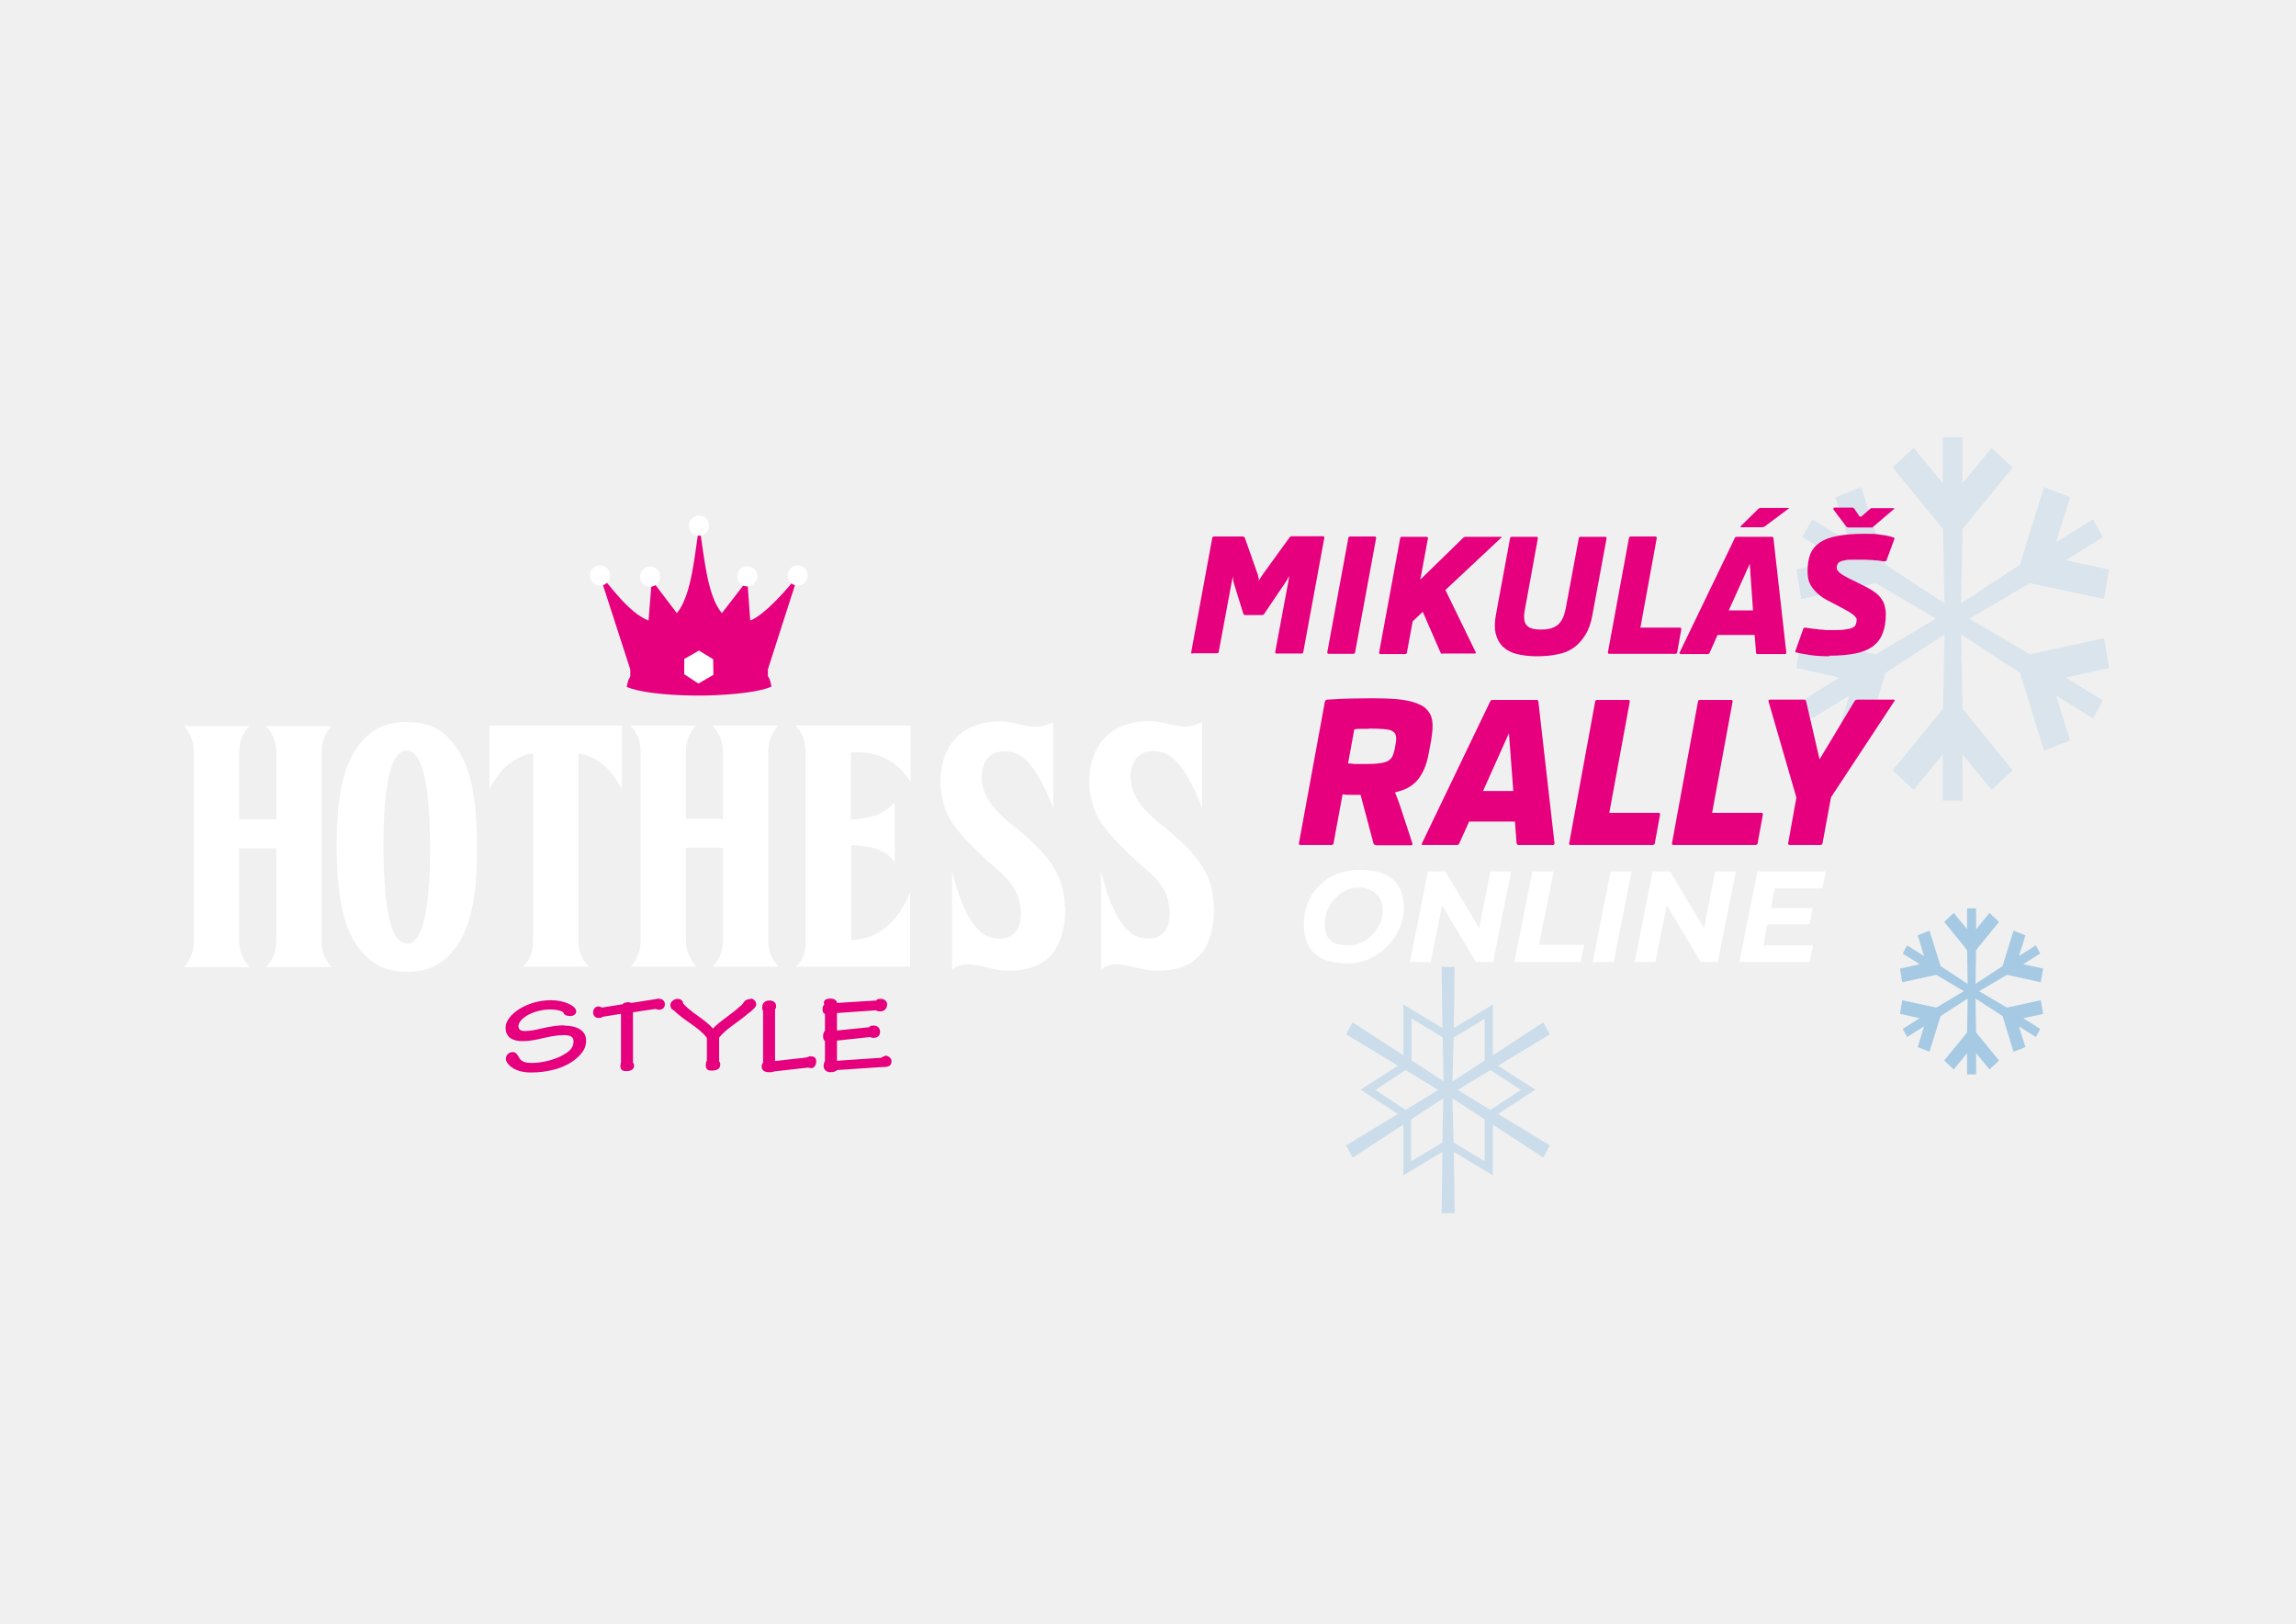
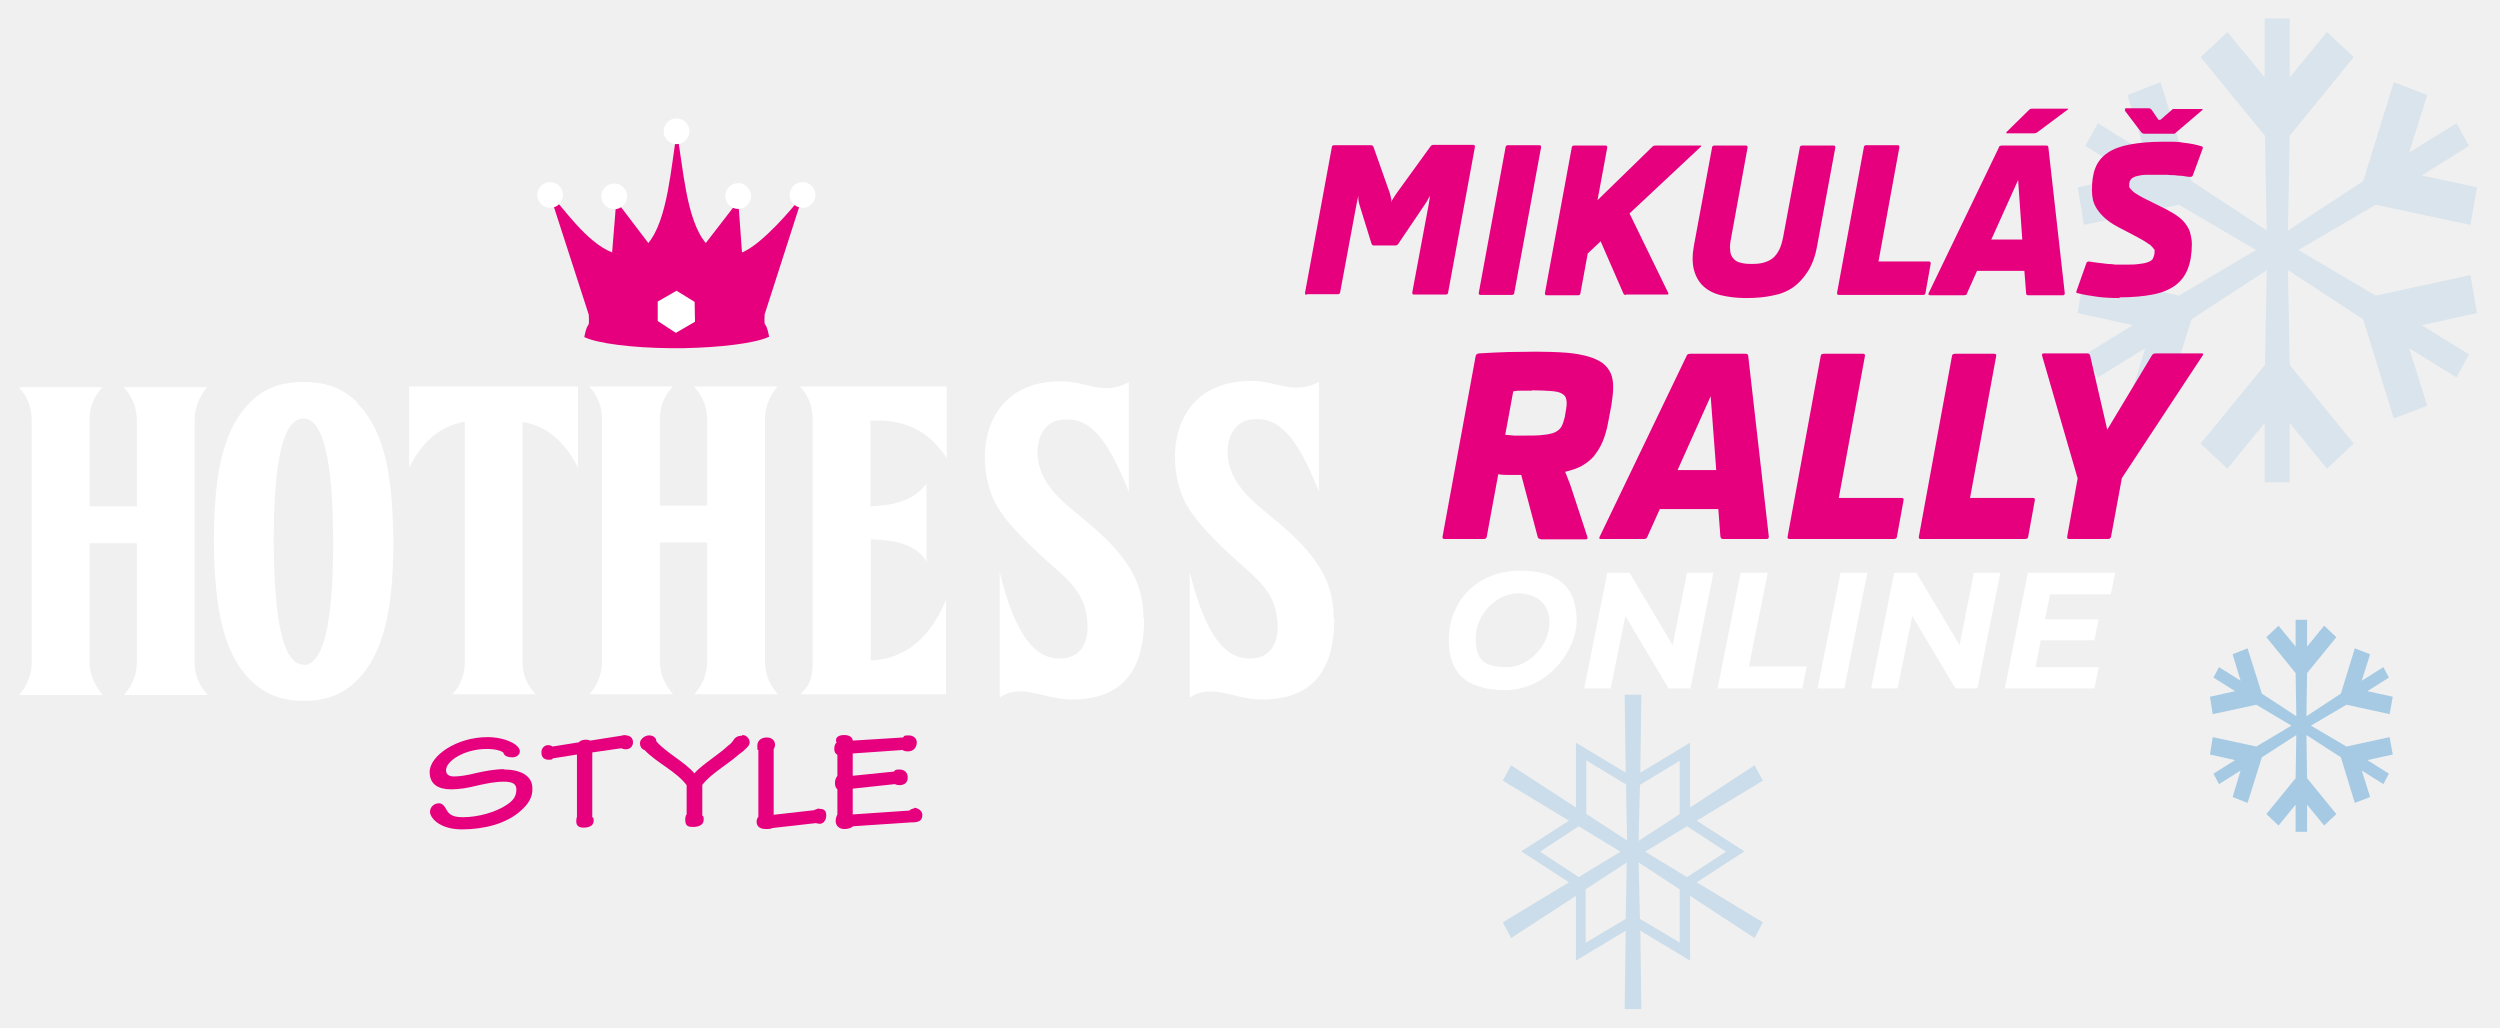
- <svg xmlns="http://www.w3.org/2000/svg" id="Vrstva_1" version="1.1" viewBox="0 0 841.9 595.3">
+ <svg xmlns="http://www.w3.org/2000/svg" id="Vrstva_1" version="1.1" viewBox="62 155 718 295">
  <defs>
    <style>
      .st0, .st1 {
        fill: #fff;
      }

      .st0, .st2 {
        fill-rule: evenodd;
      }

      .st3 {
        fill: #a6cae3;
      }

      .st4 {
        opacity: .5;
      }

      .st5 {
        opacity: .3;
      }

      .st6, .st2 {
        fill: #e6007e;
      }
    </style>
  </defs>
  <g class="st5">
    <path class="st3" d="M674.5,248.4l-15.8-3.5,1.8-10.9,27.3,5.9,22.1-13.1-22.1-13-27.3,5.8-1.8-10.8,15.8-3.4-13.6-8.5,3.6-6.5,13.6,8.4-5.1-16.5,9.5-3.7,8.9,28.4,21.6,14.2-.5-27.2-18.5-22.6,7.7-7.2,10.7,13v-16.9h7.2v16.9l10.7-13,7.7,7.2-18.4,22.6-.5,27.2,21.6-14.2,8.8-28.4,9.6,3.7-5.2,16.5,13.6-8.4,3.6,6.5-13.6,8.5,15.9,3.4-1.9,10.8-27.2-5.8-22.2,13,22.2,13.1,27.2-5.9,1.9,10.9-15.9,3.5,13.6,8.4-3.6,6.6-13.6-8.4,5.2,16.5-9.6,3.7-8.8-28.5-21.6-14.1.5,27.2,18.4,22.6-7.7,7.2-10.7-13.1v17h-7.2v-17l-10.7,13.1-7.7-7.2,18.5-22.6.5-27.2-21.6,14.1-8.9,28.5-9.5-3.7,5.1-16.5-13.6,8.4-3.6-6.6,13.6-8.4Z" />
  </g>
  <g class="st4">
    <path class="st3" d="M547.4,412.3v18.6l-14.3-8.6.3,22.5h-4.8l.3-22.5-14.3,8.6v-18.6l-18.6,12.1-2.4-4.5,19-11.5-13.7-8.9,13.7-8.8-19-11.5,2.4-4.4,18.6,12.1v-18.6l14.3,8.6-.3-22.4h4.8l-.3,22.4,14.3-8.6v18.6l18.5-12.1,2.4,4.4-19,11.5,13.7,8.8-13.7,8.9,19,11.5-2.4,4.5-18.5-12.1ZM546.5,392.3l-12,7.3,12,7.3,11.2-7.3-11.2-7.3ZM544.4,373.5l-11.4,6.9-.4,16.1,11.8-7.7v-15.2ZM544.4,410.4l-11.8-7.7.4,16.2,11.4,6.8v-15.2ZM517.5,388.7l11.8,7.7-.3-16.1-11.4-6.9v15.2ZM517.5,425.7l11.4-6.8.3-16.2-11.8,7.7v15.2ZM515.4,392.3l-11.1,7.3,11.1,7.3,12-7.3-12-7.3Z" />
  </g>
  <path class="st3" d="M703.9,373.3l-7.2-1.6.8-5,12.5,2.7,10.1-6-10.1-6-12.5,2.7-.8-5,7.2-1.6-6.2-3.9,1.6-3,6.2,3.9-2.3-7.6,4.3-1.7,4.1,13,9.9,6.5-.2-12.4-8.4-10.3,3.5-3.3,4.9,6v-7.7h3.3v7.7l4.9-6,3.5,3.3-8.4,10.3-.2,12.4,9.9-6.5,4-13,4.4,1.7-2.4,7.6,6.2-3.9,1.6,3-6.2,3.9,7.3,1.6-.9,5-12.4-2.7-10.2,6,10.2,6,12.4-2.7.9,5-7.3,1.6,6.2,3.9-1.6,3-6.2-3.9,2.4,7.6-4.4,1.7-4-13.1-9.9-6.4.2,12.4,8.4,10.3-3.5,3.3-4.9-6v7.8h-3.3v-7.8l-4.9,6-3.5-3.3,8.4-10.3.2-12.4-9.9,6.4-4.1,13.1-4.3-1.7,2.3-7.6-6.2,3.9-1.6-3,6.2-3.9Z" />
  <g>
    <g>
      <path class="st6" d="M437.3,239.7c-.4,0-.5-.2-.5-.6l7.7-41.8c0-.4.3-.6.7-.6h10.5c.4,0,.7.2.8.6l4.7,13.3c0,.3.2.6.2.8,0,.3.1.6.2.8,0,.2,0,.5,0,.6,0,.2,0,.3,0,.3,0,0,0-.1.1-.3,0-.2.2-.4.3-.6s.3-.5.5-.8c.2-.3.4-.6.6-.9l9.7-13.4c.2-.3.5-.5.9-.5h11.4c.4,0,.5.2.5.6l-7.7,41.8c0,.4-.3.6-.7.6h-9.1c-.4,0-.5-.2-.5-.6l4.8-25.7.3-2.1s-.2.3-.4.7c-.2.5-.5.9-.8,1.4l-7.9,11.7c-.1.2-.2.3-.4.4-.1,0-.3.1-.5.1h-6c-.2,0-.4,0-.5-.1-.1,0-.2-.2-.3-.4l-3.5-11.3c0-.3-.2-.6-.2-.9,0-.3-.1-.6-.1-.8,0-.2,0-.4,0-.6,0-.1,0-.2,0-.2l-.5,2.4-4.7,25.3c0,.4-.3.6-.7.6h-9Z" />
      <path class="st6" d="M487.2,239.7c-.4,0-.5-.2-.5-.6l7.7-41.8c0-.4.3-.6.7-.6h9c.4,0,.5.2.5.6l-7.7,41.8c0,.4-.3.6-.7.6h-9Z" />
      <path class="st6" d="M529,239.7c-.2,0-.4,0-.5-.1-.1,0-.2-.2-.3-.4l-6.5-14.9-3.7,3.5-2.1,11.4c0,.4-.3.6-.7.6h-9c-.4,0-.5-.2-.5-.6l7.7-41.8c0-.4.3-.6.7-.6h9c.4,0,.5.2.5.6l-2.8,15.1,15.7-15.3c.3-.3.6-.4,1-.4h12.8c.2,0,.3,0,.3.1,0,0,0,.2-.2.3l-20.4,19.1,11.1,22.8c.2.3,0,.5-.3.5h-11.8Z" />
      <path class="st6" d="M563.4,240.6c-2.6,0-5-.3-7.1-.8-2.1-.5-3.8-1.4-5.1-2.6-1.3-1.2-2.2-2.8-2.7-4.7-.5-1.9-.5-4.3,0-7l5.2-28.1c0-.4.3-.6.7-.6h9c.4,0,.5.2.5.6l-4.7,25.8c-.3,1.4-.4,2.5-.3,3.5,0,1,.3,1.8.8,2.4.5.6,1.1,1.1,2,1.3.9.3,2,.4,3.4.4s2.5-.1,3.5-.4c1-.3,1.9-.7,2.6-1.3.7-.6,1.3-1.4,1.8-2.4.5-1,.8-2.1,1.1-3.5l4.8-25.8c0-.4.3-.6.7-.6h9c.4,0,.5.2.5.6l-5.2,28.1c-.5,2.9-1.4,5.4-2.6,7.3-1.2,1.9-2.6,3.5-4.3,4.7-1.7,1.2-3.7,2-6,2.4-2.3.5-4.7.7-7.5.7Z" />
      <path class="st6" d="M590.1,239.7c-.4,0-.5-.2-.5-.6l7.7-41.8c0-.4.3-.6.7-.6h9c.4,0,.5.2.5.6l-6,32.8h14.5c.4,0,.5.2.5.6l-1.5,8.4c0,.4-.3.6-.7.6h-24.1Z" />
      <path class="st6" d="M616.2,239.7c-.4,0-.5-.2-.3-.5l20.2-41.9c0-.2.2-.4.3-.4.1,0,.3-.1.5-.1h12.8c.4,0,.6.2.6.6l4.7,41.8c0,.4-.2.6-.5.6h-10c-.4,0-.6-.2-.6-.6l-.5-6.4h-13.6l-2.9,6.5c0,.2-.2.4-.3.4-.1,0-.3.1-.5.1h-10ZM641.6,206.7l-7.7,17.1h8.9l-1.2-17.1ZM638.5,193.3c-.2,0-.3,0-.3-.1,0,0,0-.2.1-.3l6.4-6.3c.3-.3.6-.4,1-.4h10c.4,0,.4.1.1.3l-8.7,6.5c-.3.2-.7.3-1,.3h-7.6Z" />
      <path class="st6" d="M670.9,240.6c-2.4,0-4.7-.1-6.8-.4-2.1-.3-3.9-.6-5.4-1-.4,0-.5-.3-.3-.7l2.8-7.9c.1-.4.4-.5.8-.5,1,.2,2,.3,2.8.4.9.1,1.7.2,2.5.3.8,0,1.6.1,2.3.2.8,0,1.6,0,2.5,0,1.8,0,3.2,0,4.3-.2,1.1-.1,2-.3,2.7-.6.7-.3,1.1-.6,1.3-1.1.2-.5.4-1.1.4-1.8s0-.6-.3-.9c-.2-.3-.5-.6-.9-1-.4-.3-1-.7-1.8-1.2-.8-.4-1.7-1-2.9-1.6l-4.6-2.4c-1.5-.8-2.7-1.6-3.7-2.5-1-.9-1.7-1.7-2.3-2.6-.6-.9-1-1.8-1.2-2.7-.2-.9-.3-1.8-.3-2.8,0-2.5.3-4.7,1-6.4.7-1.8,1.9-3.2,3.5-4.3,1.6-1.1,3.7-1.9,6.4-2.4,2.6-.5,5.8-.8,9.7-.8s4,0,5.8.3c1.8.2,3.5.5,5,1,.4,0,.5.3.4.7l-2.8,7.6c-.1.4-.4.5-.8.5-.8,0-1.5-.2-2.3-.3-.8,0-1.5-.1-2.3-.2-.7,0-1.4,0-2-.1-.6,0-1.2,0-1.6,0-1.7,0-3.1,0-4.3,0-1.2,0-2.1.2-2.9.4-.7.2-1.3.5-1.6.9-.3.4-.5.9-.5,1.6s0,.7.3,1c.2.3.5.6.9,1,.4.3,1,.7,1.7,1.1.7.4,1.6.9,2.7,1.4l5.2,2.6c1.3.7,2.5,1.4,3.4,2.1.9.7,1.7,1.5,2.2,2.3.6.8,1,1.7,1.2,2.6.2.9.4,1.8.4,2.8,0,2.9-.4,5.3-1.2,7.3-.8,2-2,3.5-3.6,4.7-1.7,1.2-3.8,2.1-6.5,2.6-2.6.5-5.8.8-9.6.8ZM672.4,186.6c-.2-.3-.2-.5.2-.5h6.5c.4,0,.7.2.9.5l1.9,2.8h.6l3.2-2.8c.2-.2.3-.3.5-.3.2,0,.3,0,.6,0h7.5c.4,0,.4.1.1.4l-7.5,6.4c-.2.2-.3.3-.5.3-.2,0-.3,0-.6,0h-8c-.4,0-.7-.2-.9-.5l-4.7-6.2Z" />
    </g>
    <g>
      <path class="st6" d="M504.5,309.8c-.5,0-.8-.2-.9-.7l-4.7-17.7h-.9c-.9,0-1.8,0-2.7,0-.9,0-1.9,0-3-.2l-3.3,17.9c0,.5-.4.7-.9.7h-11.2c-.5,0-.7-.2-.6-.7l9.5-51.8c.1-.5.4-.7.9-.8,2.9-.2,5.8-.3,8.5-.4,2.7,0,5.4-.1,8-.1s6.2.1,8.7.3c2.5.2,4.5.6,6.3,1.1,1.7.5,3.1,1.2,4.1,1.9,1,.8,1.8,1.8,2.3,2.9.5,1.1.7,2.5.7,4s-.2,3.2-.5,5.1l-.9,4.8c-.4,2.3-1,4.3-1.7,5.9-.7,1.6-1.6,3-2.6,4.2-1,1.1-2.2,2-3.5,2.7-1.3.7-2.9,1.2-4.6,1.6.3.6.5,1.3.8,2,.3.7.6,1.5.9,2.4l4.7,14.3c.1.5,0,.7-.5.7h-12.9ZM502,267.2c-.8,0-1.7,0-2.7,0-1,0-1.9,0-2.7.2l-2.3,12.5c.7,0,1.5.1,2.5.2.9,0,2,0,3.1,0,2.2,0,4,0,5.3-.2,1.4-.1,2.5-.4,3.3-.7.8-.4,1.5-.9,1.9-1.6.4-.7.7-1.6,1-2.8l.4-2.4c.2-1.2.2-2.1,0-2.8-.1-.7-.6-1.2-1.3-1.6-.7-.4-1.7-.6-3.1-.7-1.4-.1-3.2-.2-5.5-.2Z" />
      <path class="st6" d="M521.8,309.8c-.5,0-.6-.2-.4-.6l25-52c.1-.3.3-.4.4-.5.2,0,.4-.1.6-.1h15.9c.5,0,.8.2.8.7l5.9,51.8c0,.5-.2.7-.6.7h-12.5c-.5,0-.7-.2-.8-.7l-.6-7.9h-16.8l-3.6,8c-.1.3-.2.4-.4.5-.1,0-.3.1-.6.1h-12.4ZM553.3,268.8l-9.5,21.2h11.1l-1.6-21.2Z" />
      <path class="st6" d="M576,309.8c-.5,0-.7-.2-.6-.7l9.5-51.8c0-.5.4-.7.9-.7h11.2c.5,0,.7.2.6.7l-7.5,40.7h18c.5,0,.7.2.6.7l-1.9,10.4c0,.5-.4.7-.9.7h-30Z" />
      <path class="st6" d="M613.7,309.8c-.5,0-.7-.2-.6-.7l9.5-51.8c0-.5.4-.7.9-.7h11.2c.5,0,.7.2.6.7l-7.5,40.7h18c.5,0,.7.2.6.7l-1.9,10.4c0,.5-.4.7-.9.7h-30Z" />
      <path class="st6" d="M656.3,309.8c-.5,0-.7-.2-.6-.7l3-16.7-10.2-35.2c-.1-.5,0-.7.5-.7h12.4c.5,0,.8.2.9.7l4.9,21.2,12.8-21.3c.1-.2.3-.4.5-.5.2,0,.4-.1.6-.1h13.2c.5,0,.6.2.3.6l-23.2,35.2-3.1,16.8c-.1.5-.4.7-.9.7h-11.2Z" />
    </g>
    <g>
      <path class="st6" d="M324.5,387.2c-.6,0-1.1.4-1.4.6l-16.2,1.1v-7.4s12.1-1.3,12.1-1.3c.4.2.8.3,1.3.3,1.4,0,2.4-.7,2.4-2.2s-1-2.3-2.4-2.3-1.2.3-1.6.6l-11.8,1.2v-6.4s14.3-1,14.3-1c.4.3,1,.4,1.6.4,1.5,0,2.5-1.1,2.5-2.6,0-1-.8-2-2.4-2s-1.1.3-1.6.6l-14.4.9c0-.8-.8-1.6-2.4-1.6s-2.4.6-2.4,1.5c0,.3,0,.4.2.6-.4.3-.7,1-.7,1.8s.2,1.4.9,1.8v6c-.3.4-.7,1.1-.7,2s.2,1.5.7,1.9v7.2c-.3.6-.5,1.2-.5,1.9,0,1.5,1.2,2.3,2.5,2.3s2.1-.4,2.5-.8l16.5-1.1c2.2,0,3.4-.3,3.4-2.2,0-.9-1-2-2.4-2" />
      <path class="st6" d="M297.2,387.2c-.4,0-1.1.4-1.5.5l-11.5,1.3v-18.8c.1-.3.4-.8.4-1.2,0-1.6-1.2-2.2-2.4-2.2-1.2,0-2.7.6-2.7,2.4s.2,1,.3,1.2v19.2c-.3.3-.5.8-.5,1.4,0,1.4,1,2.1,2.7,2.1s1.4-.2,1.9-.3l12.4-1.4c.4.1.9.2,1.2.2.8,0,1.8-.8,1.8-2.5s-1.2-1.8-2-1.8" />
      <path class="st6" d="M275.1,366.3c-1.6,0-2.2.8-2.6,1.5-.3.4-.7.9-1.2,1.2-3.1,2.9-7.3,5.3-9.9,8.1h0c-2.6-3.2-8.1-5.9-10.9-9.2,0-1-.9-1.7-2.1-1.7s-2.6,1.1-2.6,2.2c0,1,.5,1.8,1.3,2,3.5,3.7,9.1,6.1,12.1,10.1v8.4c-.3.3-.4,1-.4,1.5,0,1.8.8,2.1,2.2,2.1,2.2,0,3.1-.9,3.1-2.1s-.2-.9-.4-1.2v-8.8c2.4-3.1,6.7-5.5,10-8.3.6-.6,1.7-1.2,2.2-1.8.6-.6,1.4-1.2,1.4-2.1s-.8-2.1-2.1-2.1" />
      <path class="st6" d="M241.7,366.1c-.5,0-.9.1-1.3.2l-8.9,1.4c-.7-.4-2.5-.4-3.3.5l-7.5,1.2c-.4-.2-.6-.4-1.3-.4-1.1,0-2,1-1.9,2.2,0,1.3.8,2,2.1,2s.9-.2,1.2-.4l6.9-1.1v17.8c-.1.3-.2.9-.2,1.4,0,1.3.8,1.8,2.1,1.8,2.1,0,2.9-.9,2.9-2s-.2-.8-.4-1v-18.6s8.3-1.2,8.3-1.2c.3.1.7.3,1.3.3,1.4,0,2.1-1,2.1-2,0-1.1-.7-2-2.1-2" />
      <path class="st6" d="M206.9,375.9c-2.7,0-5.4.5-8.1,1.1-2.7.7-4.9,1-6.4,1-1.2,0-2.3-.4-2.3-1.8,0-2.6,5.2-6.1,11.7-6.1,2.4,0,4.2.5,4.8,1.1.1.7.9,1.3,2.6,1.3,1.3,0,2.1-.9,2.1-1.7,0-2-4.3-4.1-9.3-4.1-8.9,0-16.6,5.4-16.6,10,0,3.6,2.5,5,6.2,5,2.2,0,4.8-.4,7.5-1.1,2.7-.6,5.1-1.1,7.6-1.1,2.4,0,3.6.6,3.6,2.2,0,1.8-.7,3.1-2.7,4.4-3.2,2.2-8.4,3.6-12.6,3.6-2.2,0-3.4-.4-4.3-1.4-.6-.8-1.2-2.6-2.6-2.6s-2.6,1-2.6,2.5,2.5,5,9.2,5c6.2,0,12.7-1.6,16.8-5.3,2.2-1.9,3.5-3.9,3.4-6.5,0-3.8-3.7-5.4-8.2-5.4" />
      <path class="st1" d="M445,332.3c0-5.7-1.5-10-3.5-13.5-4.6-7.8-11.3-12.8-17.9-18.3-5.7-4.9-9.4-10.1-9-16.6.2-4,2.4-7.9,6.6-8.4,7.5-1.1,13,3.9,19.6,20.7v-31.5c-7.6,3.9-12.2-.4-19.4-.3-7.3,0-12.8,2.3-16.4,6.2-6.3,6.8-6.7,17.5-3.9,25.6,1.8,5.5,6.1,10.2,12.6,16.6,6.8,6.6,13.3,10.3,14.8,18.1,1.3,6.2,0,12.8-6.9,13.2-7.5.5-13.3-6.2-17.9-24.8v36.1c5.9-4.4,12.9.5,20.6.5,13.9,0,20.9-7.4,20.9-23.4" />
      <path class="st1" d="M390.4,332.4c0-5.7-1.5-10-3.5-13.5-4.6-7.8-11.3-12.8-17.9-18.3-5.7-4.9-9.4-10.1-9-16.6.2-4,2.4-7.9,6.6-8.4,7.6-1.1,13,3.9,19.6,20.7v-31.5c-7.6,3.9-12.2-.3-19.4-.3-7.3,0-12.8,2.3-16.4,6.2-6.3,6.8-6.7,17.5-3.9,25.6,1.8,5.5,6.1,10.2,12.6,16.5,6.8,6.6,13.3,10.3,14.8,18.1,1.3,6.2,0,12.8-6.9,13.2-7.5.5-13.3-6.2-17.9-24.8v36.1c5.9-4.4,12.9.5,20.6.5,13.9,0,20.9-7.4,20.9-23.4" />
      <path class="st1" d="M333.8,327c-4.5,11.1-11.8,17.3-21.7,17.7v-34.8c8.6.2,13.4,2.1,16,6.4v-22.4c-3.5,4.5-8.3,6.2-16.1,6.5v-24.6c5.8-.2,15.1.2,21.9,10.8v-20.6s-42.2,0-42.2,0c2.6,2.6,3.7,6,3.7,9.6v69.3c0,3.9-.5,6.9-3.6,9.5h41.9s0-27.4,0-27.4Z" />
      <path class="st1" d="M285.4,354.4c-2.9-3.3-3.7-6.5-3.7-9.5v-69.3c0-3.7,1.3-6.9,3.6-9.6h-24c2.6,2.8,3.8,6,3.8,9.6v24.6s-13.6,0-13.6,0v-24.6c0-3.7,1.1-6.7,3.7-9.6h-24c2.7,2.9,3.7,6,3.7,9.6v69.3c0,2.7-.7,6.1-3.6,9.5h24c-2.9-3.3-3.8-6.8-3.8-9.5v-34.1s13.6,0,13.6,0v34.1c0,2.7-.7,6.1-3.7,9.5h24Z" />
      <path class="st1" d="M212,276.2c4.3.7,10.8,2.9,16,13.1v-23.3s-48.5,0-48.5,0v23.3c5.1-10.2,11.7-12.4,16-13.2v68.8c0,2.7-.5,6.2-3.6,9.5h24c-3.3-3.4-3.8-6.7-3.8-9.5v-68.8Z" />
      <path class="st1" d="M164.5,270.5c-4.4-4.4-9.5-5.8-15.4-5.8-5.8,0-11,1.5-15.3,5.9-9.6,9.6-10.2,26.2-10.4,40,.3,13.6,1,30.2,10.5,39.7,4.4,4.4,9.5,6,15.4,6,5.8,0,11-1.6,15.3-6,9.5-9.5,10.2-26.1,10.4-39.7-.3-13.8-.9-30.3-10.5-39.9M149.2,345.9c-7.1,0-8.5-18.4-8.6-35.4,0-16.8,1.4-35.3,8.5-35.3,7.1,0,8.5,18.3,8.6,35.3,0,16.8-1.4,35.4-8.5,35.5" />
      <path class="st1" d="M121.6,354.6c-2.9-3.3-3.7-6.4-3.7-9.5v-69.3c0-3.7,1.3-6.9,3.6-9.6h-24c2.6,2.8,3.8,6,3.8,9.6v24.6s-13.6,0-13.6,0v-24.6c0-3.7,1.1-6.7,3.7-9.6h-24c2.7,2.9,3.7,6,3.7,9.6v69.3c0,2.7-.7,6.1-3.6,9.5h24c-2.9-3.3-3.8-6.8-3.8-9.5v-34.1s13.6,0,13.6,0v34.1c0,2.7-.7,6.1-3.7,9.5h24Z" />
      <path class="st2" d="M220,211.1l11.1,34.3c.2,4.9-.2.9-1.3,6.4,3.9,1.9,14.1,3.1,24.7,3.2h0c.6,0,1.2,0,1.8,0h.1c.6,0,1.2,0,1.8,0h0c10.6-.2,20.8-1.4,24.7-3.3-1.1-5.6-1.5-1.5-1.3-6.4l9.9-30.8,1.1-3.5-2.3,2.8s-9.3,11.4-15.2,13.7l-.9-12.4-.2-2.4-1.5,2-7.8,10.1c-5.7-6.8-6.5-22-8.3-31.8-1.7,9.8-2.6,25-8.2,31.8l-9.2-12.1-1.2,14.8c-7.5-2.9-14.5-13.5-17.6-16.5" />
      <path class="st0" d="M256.3,189c2.1,0,3.7,1.7,3.7,3.7,0,2.1-1.7,3.7-3.7,3.7-2.1,0-3.7-1.7-3.7-3.7,0-2.1,1.7-3.7,3.7-3.7" />
      <path class="st0" d="M238.4,207.7c2.1,0,3.7,1.7,3.7,3.7,0,2.1-1.7,3.7-3.7,3.7-2.1,0-3.7-1.7-3.7-3.7,0-2.1,1.7-3.7,3.7-3.7" />
      <path class="st0" d="M220,207.3c2.1,0,3.7,1.7,3.7,3.7,0,2.1-1.7,3.7-3.7,3.7-2.1,0-3.7-1.7-3.7-3.7,0-2.1,1.7-3.7,3.7-3.7" />
      <path class="st0" d="M274,207.6c2.1,0,3.7,1.7,3.7,3.7,0,2.1-1.7,3.7-3.7,3.7-2.1,0-3.7-1.7-3.7-3.7,0-2.1,1.7-3.7,3.7-3.7" />
      <path class="st0" d="M292.5,207.3c2.1,0,3.7,1.7,3.7,3.7,0,2.1-1.7,3.7-3.7,3.7s-3.7-1.7-3.7-3.7c0-2.1,1.7-3.7,3.7-3.7" />
      <polygon class="st0" points="256.3 238.5 261.5 241.7 261.6 247.4 256.1 250.6 250.9 247.2 250.9 241.6 256.3 238.5" />
    </g>
  </g>
  <g>
    <path class="st1" d="M478.1,338.8c0-11.3,8.3-19.9,20.5-19.9s16.2,5.9,16.2,14.4-8.3,19.9-20.5,19.9-16.2-5.9-16.2-14.4ZM507,333.7c0-4.9-3.2-8.3-9.1-8.3s-12.1,5.9-12.1,12.9,3.2,8.3,9.1,8.3,12.1-5.9,12.1-12.9Z" />
    <path class="st1" d="M523.7,319.5h6.3l12.4,20.8,4.1-20.8h7.6l-6.6,33.2h-6.3l-12.4-20.8-4.2,20.8h-7.6l6.6-33.2Z" />
    <path class="st1" d="M562,319.5h7.7l-5.4,26.9h16.6l-1.3,6.3h-24.3l6.6-33.2Z" />
    <path class="st1" d="M590.6,319.5h7.7l-6.6,33.2h-7.7l6.6-33.2Z" />
    <path class="st1" d="M606.1,319.5h6.3l12.4,20.8,4.1-20.8h7.6l-6.6,33.2h-6.3l-12.4-20.8-4.2,20.8h-7.6l6.6-33.2Z" />
    <path class="st1" d="M664.8,346.5l-1.3,6.2h-25.7l6.6-33.2h25.1l-1.3,6.2h-17.4l-1.5,7.2h15.4l-1.2,6h-15.4l-1.5,7.7h18.1Z" />
  </g>
</svg>
